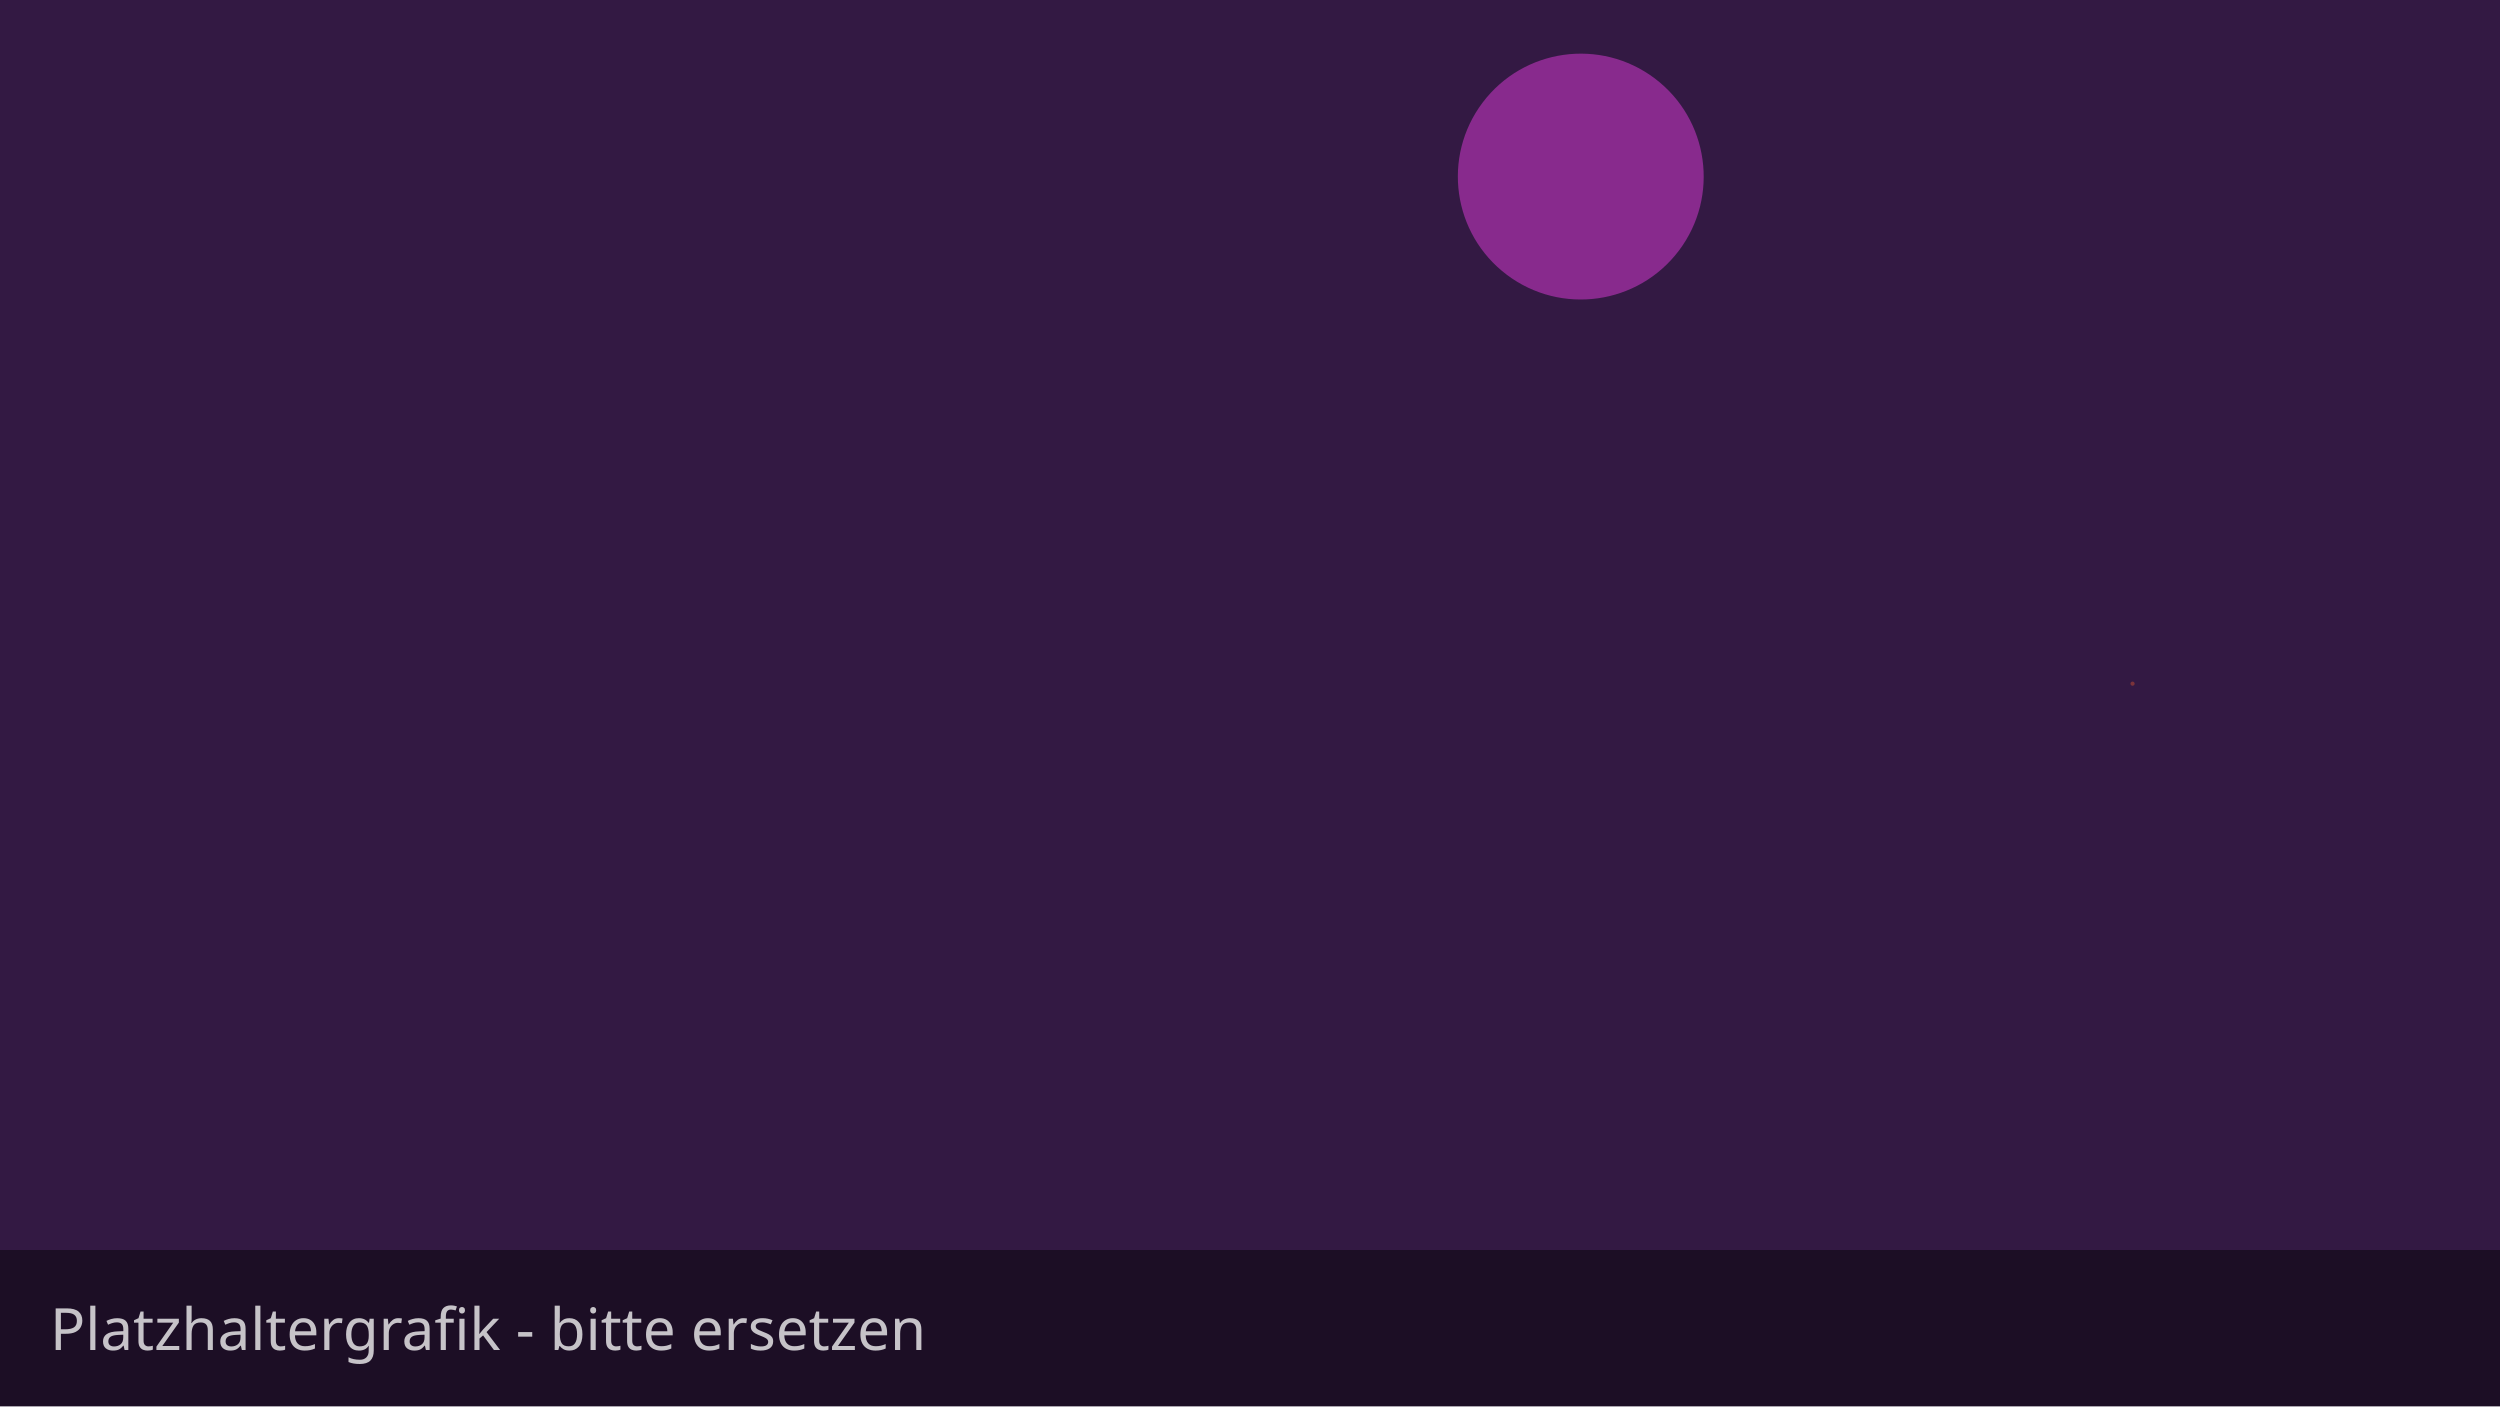
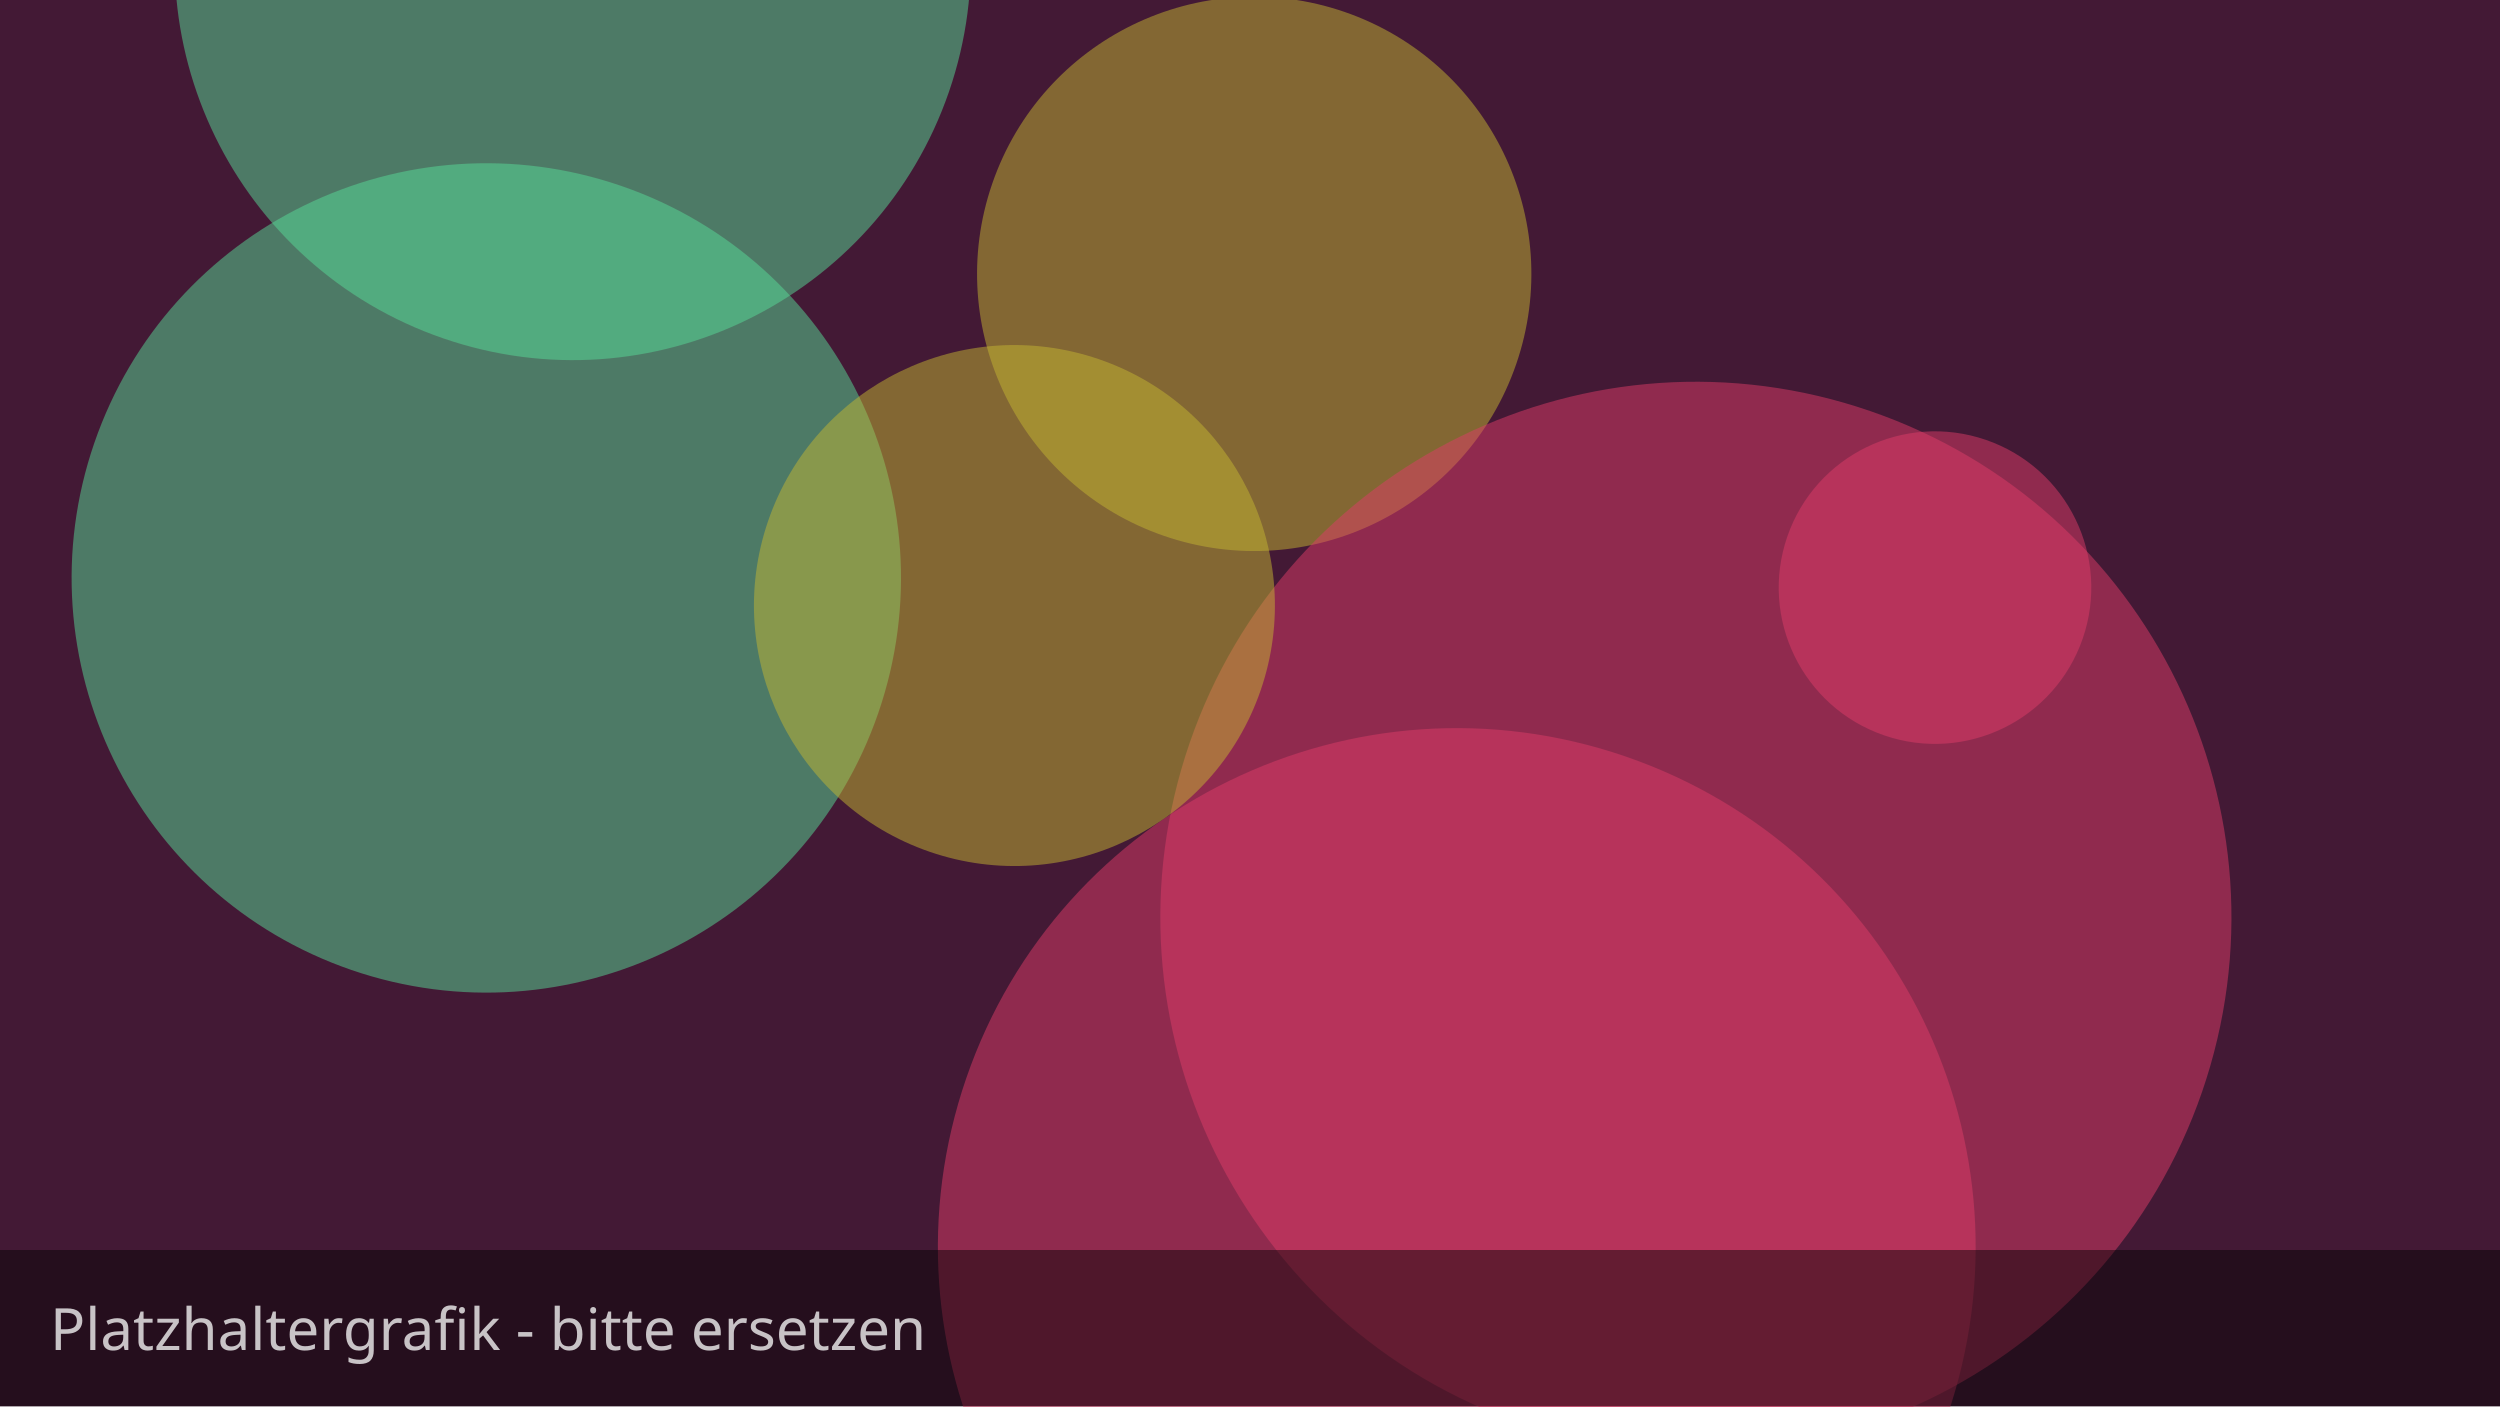
<svg xmlns="http://www.w3.org/2000/svg" viewBox="0 0 1200 675" width="1200" height="675" role="img" aria-label="Platzhalterbild">
-   <rect width="1200" height="675" fill="hsl(277 45% 18%)" />
-   <g transform="rotate(37 600 337)">
-     <circle cx="575" cy="40" r="59" fill="hsl(302 70% 55%)" opacity="0.5" />
-     <circle cx="876" cy="-217" r="-7" fill="hsl(107 65% 60%)" opacity="0.5" />
-     <circle cx="933" cy="75" r="1" fill="hsl(12 60% 48%)" opacity="0.5" />
-     <circle cx="274" cy="-182" r="-65" fill="hsl(302 70% 55%)" opacity="0.5" />
-     <circle cx="819" cy="-30" r="-15" fill="hsl(107 65% 60%)" opacity="0.5" />
-     <circle cx="160" cy="-288" r="-81" fill="hsl(12 60% 48%)" opacity="0.5" />
-     <circle cx="217" cy="5" r="-73" fill="hsl(302 70% 55%)" opacity="0.5" />
+   <rect width="1200" height="675" fill="hsl(319 45% 18%)" />
+   <g transform="rotate(19 600 337)">
+     <circle cx="893" cy="178" r="75" fill="hsl(344 70% 55%)" opacity="0.5" />
+     <circle cx="234" cy="400" r="199" fill="hsl(149 65% 60%)" opacity="0.5" />
+     <circle cx="535" cy="142" r="133" fill="hsl(54 60% 48%)" opacity="0.5" />
+     <circle cx="836" cy="365" r="257" fill="hsl(344 70% 55%)" opacity="0.5" />
+     <circle cx="177" cy="107" r="191" fill="hsl(149 65% 60%)" opacity="0.5" />
+     <circle cx="478" cy="330" r="125" fill="hsl(54 60% 48%)" opacity="0.5" />
+     <circle cx="779" cy="552" r="249" fill="hsl(344 70% 55%)" opacity="0.5" />
  </g>
  <rect x="0" y="600" width="1200" height="75" fill="rgba(0,0,0,0.45)" />
  <text x="24" y="648" font-family="sans-serif" font-size="28" fill="#ffffff" opacity="0.75">Platzhaltergrafik - bitte ersetzen</text>
</svg>
